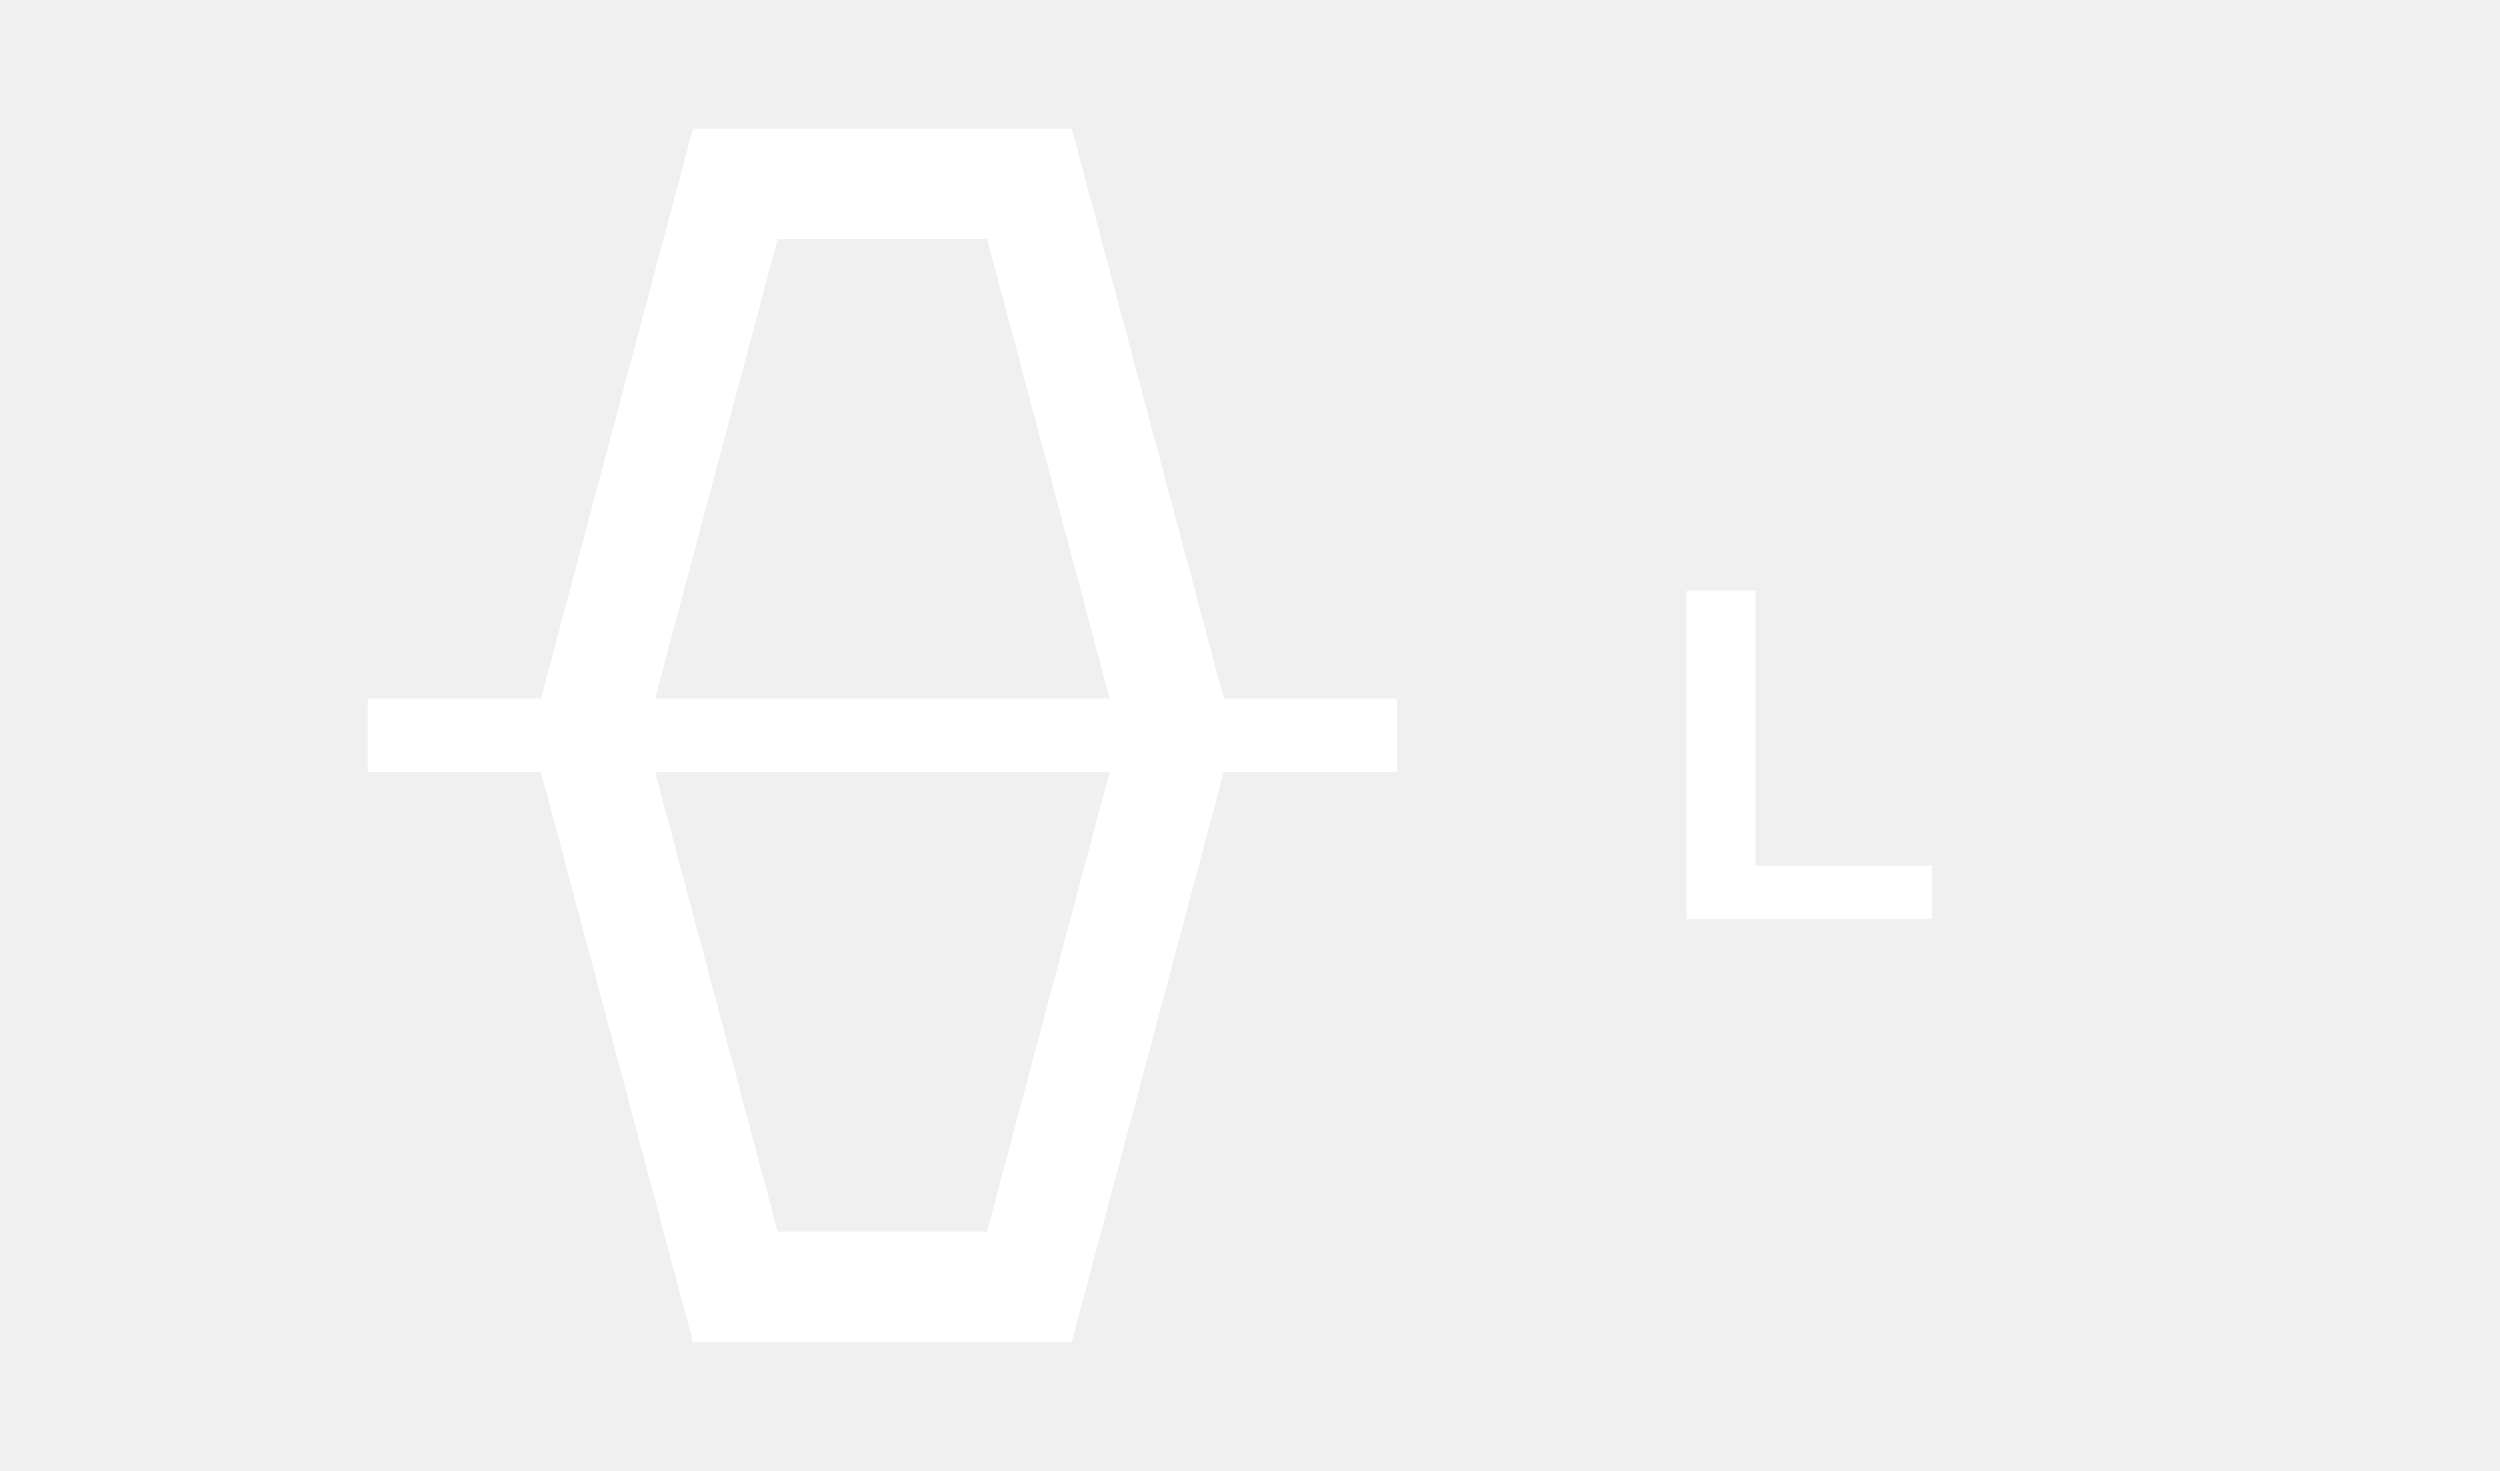
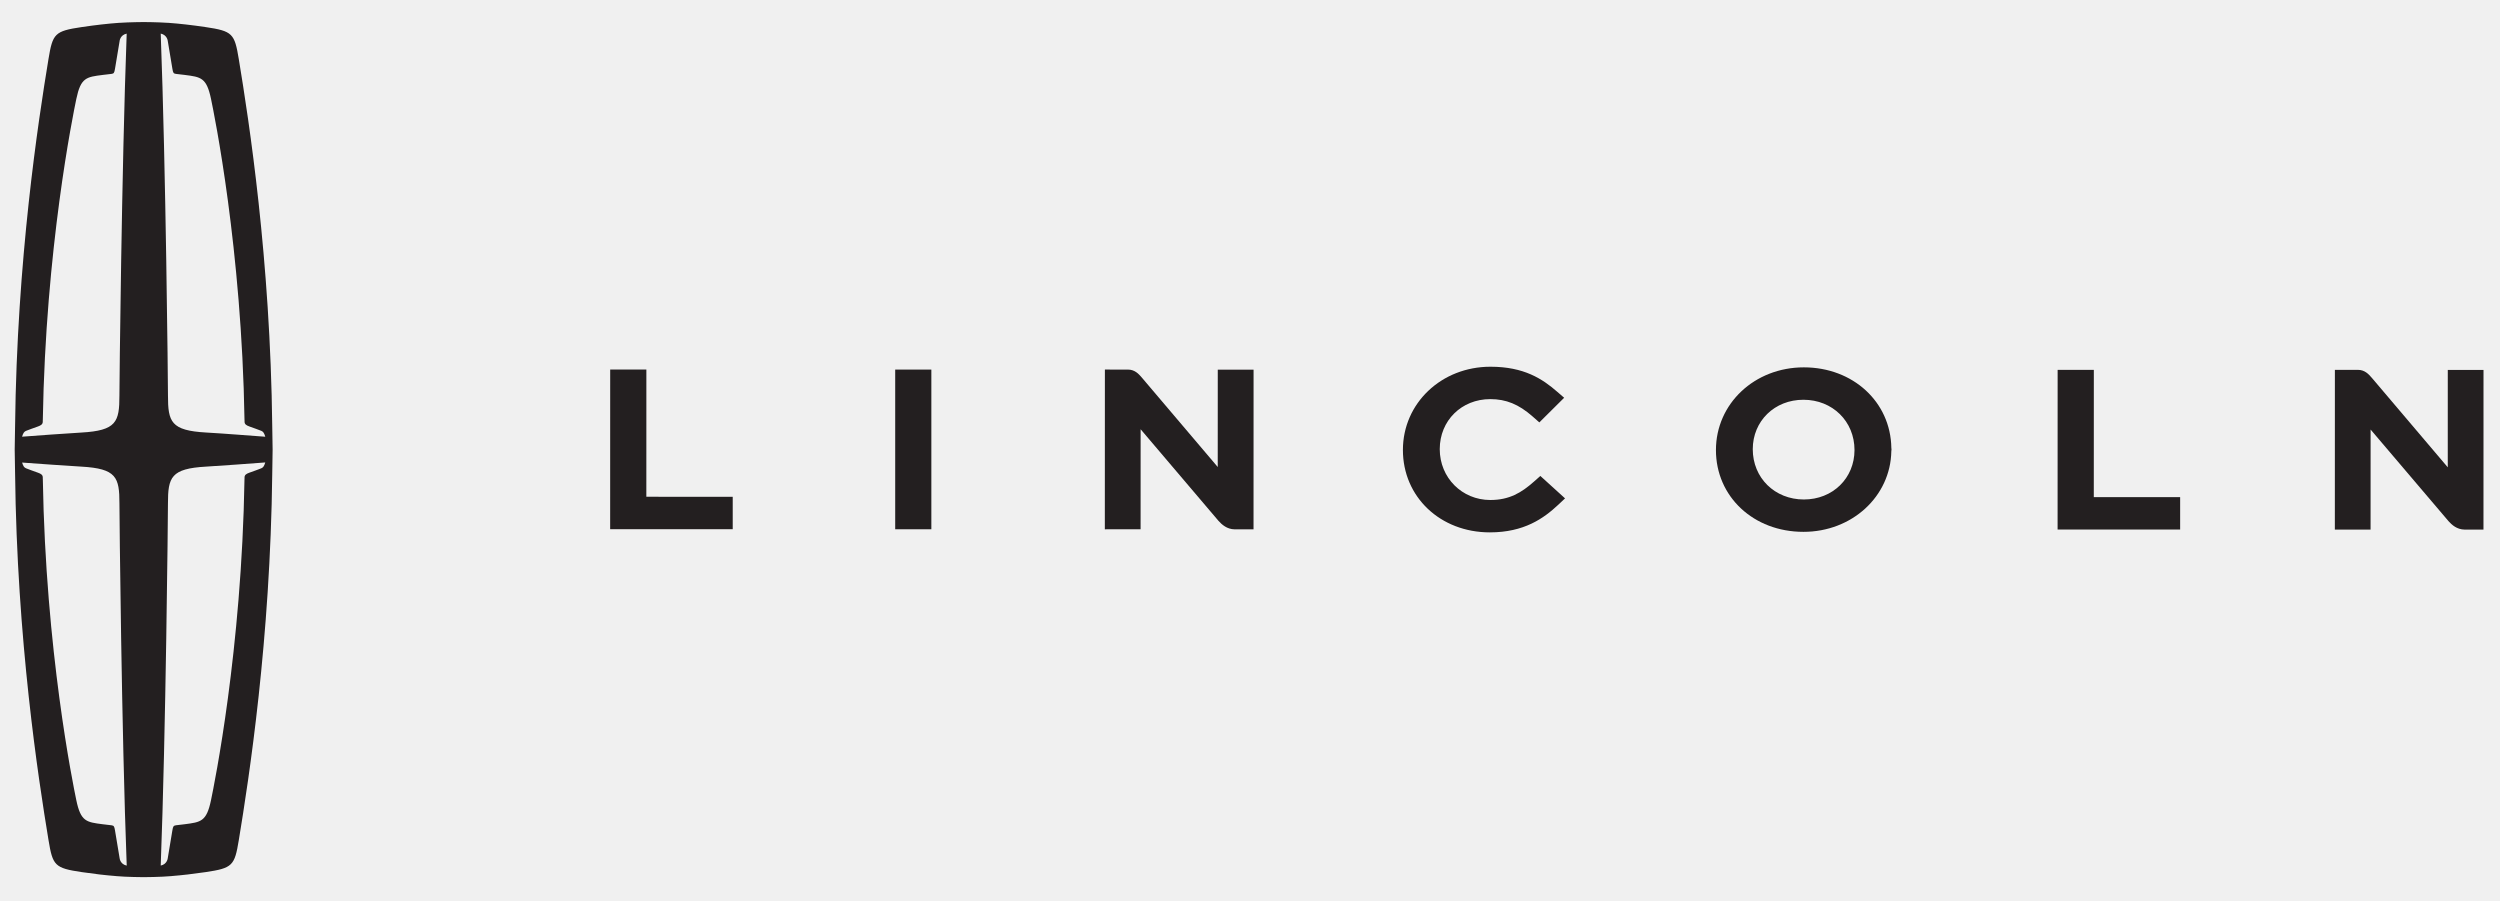
- <svg xmlns="http://www.w3.org/2000/svg" viewBox="0 0 68 40" role="img" aria-label="Lincoln">
-   <path d="M20 5h8l4 15-4 15h-8l-4-15z" fill="none" stroke="#fff" stroke-width="3" />
-   <path d="M10 20h28" stroke="#fff" stroke-width="2" />
-   <text x="45" y="25" fill="#fff" font-family="Arial,sans-serif" font-size="13" font-weight="700">L</text>
+ <svg xmlns="http://www.w3.org/2000/svg" version="1.1" id="Layer_1" x="0px" y="0px" viewBox="0 0 1366 492" style="enable-background:new 0 0 1366 492;" xml:space="preserve">
+   <style type="text/css">
+ 	.st0{fill:#231F20;}
+ </style>
+   <g>
+     <g>
+       <g>
+         <path class="st0" d="M665.39,201.99l-0.02,53.19l-1.6-1.9c-19.12-22.54-39.16-46.15-39.6-46.65l-0.42-0.49     c-1.55-1.77-3.67-4.19-7.4-4.2l-12.64-0.01l-0.03,87.28l19.54-0.01l0.02-54.66c28.48,33.51,42.18,49.64,42.59,50.11     c1.74,1.92,4.55,4.51,8.72,4.58h10.38l0.02-87.25H665.39z" />
+         <path class="st0" d="M1337.47,202.14l-0.01,53.2l-1.62-1.91c-19.33-22.79-39.14-46.16-39.6-46.66l-0.44-0.5     c-1.54-1.76-3.66-4.17-7.38-4.18l-12.64-0.01l-0.02,87.28l19.52,0.01l0.02-54.67c30.26,35.61,42.24,49.67,42.6,50.1     c1.72,1.92,4.51,4.5,8.69,4.57l10.38,0.01l0.02-87.25H1337.47z" />
+         <rect x="489.14" y="201.94" class="st0" width="19.75" height="87.25" />
+         <path class="st0" d="M1033.43,244.7c-0.39-25.08-20.94-43.97-47.79-43.98c-26.93-0.01-48.04,19.83-48.05,45.17     c-0.01,25.49,20.55,44.72,47.8,44.71c26.51,0.02,47.62-19.37,48.03-44.06C1033.55,245.9,1033.55,245.25,1033.43,244.7z      M985.62,272.92c-15.91-0.01-27.91-11.81-27.91-27.48c0.01-15.4,11.91-27.02,27.69-27.01c15.9,0,27.9,11.81,27.9,27.47     C1013.29,261.31,1001.4,272.93,985.62,272.92z" />
+         <polygon class="st0" points="1144.05,271.63 1144.07,202.1 1124.29,202.09 1124.27,289.33 1191.23,289.35 1191.23,271.64    " />
+         <g>
+           <path class="st0" d="M400.36,289.16l-66.97-0.01l0.02-87.25h19.77l-0.02,69.53l47.2,0.02V289.16z" />
+         </g>
+       </g>
+       <path class="st0" d="M841.65,260.06l-3.57,3.16c-6.78,5.99-13.41,9.99-23.79,9.98c-15.49-0.01-27.62-12.21-27.61-27.79    c0-15.59,11.87-27.33,27.62-27.33c8.62,0,15.53,2.82,23.07,9.44l3.72,3.28l13.56-13.46l-3.75-3.25    c-8.15-7.11-18.22-13.7-36.46-13.71c-26.86-0.02-47.89,19.96-47.89,45.47c-0.01,25.67,20.41,45.04,47.5,45.04    c18.76,0,29.45-7.66,37.46-15.16l3.63-3.42L841.65,260.06z" />
+     </g>
+     <path class="st0" d="M148.96,245.65c-0.16-9.63-0.16-9.3-0.21-12.88c0-0.01,0-0.01,0-0.01c-1.03-91.18-12.68-166.58-18.28-200.49   c-2.3-13.91-3.35-15.29-18.18-17.48c-7.45-1.1-14.13-1.87-20.51-2.33v0.01l0,0.01c-5.73-0.4-13.28-0.43-13.28-0.43   s-7.59,0.04-13.32,0.43l0-0.01v-0.01c-6.38,0.46-13.06,1.23-20.51,2.33c-14.83,2.19-15.88,3.57-18.18,17.48   C20.91,66.18,9.27,141.58,8.24,232.76c0,0.01,0,0.01,0,0.01c-0.05,3.57-0.04,3.25-0.21,12.88c0.16,9.63,0.16,9.31,0.21,12.88   c0,0,0,0.01,0,0.02c1.03,91.18,12.67,166.57,18.27,200.49c2.3,13.91,3.34,15.29,18.18,17.48c6.72,0.99,12.8,1.7,18.61,2.16   c0.02,0,0.04,0.02,0.06,0.02c5.77,0.54,15.15,0.58,15.15,0.58s9.38-0.04,15.16-0.58c0.03,0,0.06-0.02,0.08-0.02   c5.79-0.46,11.85-1.17,18.55-2.15c14.83-2.19,15.88-3.57,18.18-17.48c5.59-33.92,17.24-109.31,18.28-200.49c0-0.01,0-0.01,0-0.02   C148.8,254.96,148.79,255.28,148.96,245.65z M91.67,22.39c1.41,8.48,1.82,10.66,2.52,15.16c0.36,2.31,0.68,2.64,1.82,2.8l0.01,0.01   c1.58,0.17,3.15,0.35,4.83,0.57c8.96,1.14,12.02,1.45,14.46,13.17c1.81,8.67,16.76,81.78,18.29,175.44l0.02,0.01   c0,0.15,0,0.37,0,0.73c-0.03,1.53,0.94,2.12,2.58,2.72c3.16,1.17,4.55,1.58,6.55,2.4c0.99,0.41,1.57,1.05,2.2,3.23   c-7.7-0.56-22.7-1.76-32.31-2.3c-19.25-1.08-20.86-5.82-20.86-20.19c0-6.69-1.17-123.96-3.96-197.79   C91.39,19.11,91.67,22.39,91.67,22.39z M41.69,54.11c2.44-11.73,5.49-12.04,14.46-13.17c1.68-0.22,3.25-0.4,4.83-0.57l0-0.01   c1.17-0.16,1.49-0.47,1.86-2.8c0.7-4.5,1.11-6.68,2.52-15.16c0,0,0.27-3.28,3.86-4.03c-2.75,73.94-3.97,191.51-3.97,197.79   c0,14.38-1.61,19.11-20.85,20.19c-9.69,0.54-23.81,1.65-32.34,2.26c0.63-2.15,1.21-2.79,2.19-3.2c1.99-0.83,3.39-1.23,6.54-2.4   c1.64-0.61,2.61-1.2,2.58-2.72c0-0.36,0-0.58,0-0.73l0.02,0C24.93,135.89,39.88,62.78,41.69,54.11z M65.36,468.92   c-1.41-8.48-1.82-10.66-2.52-15.16c-0.36-2.33-0.69-2.64-1.85-2.8l-0.01-0.02c-1.58-0.17-3.15-0.36-4.83-0.57   c-8.97-1.15-12.02-1.45-14.46-13.18c-1.81-8.68-16.76-81.79-18.29-175.43l-0.02-0.01c0-0.16,0-0.38,0-0.74   c0.03-1.53-0.94-2.11-2.58-2.71c-3.16-1.17-4.55-1.58-6.54-2.41c-0.98-0.41-1.56-1.03-2.18-3.15c9.64,0.68,23.25,1.71,32.33,2.22   c19.24,1.08,20.85,5.82,20.85,20.19c0,6.76,1.17,124.57,3.98,197.82C65.63,472.22,65.36,468.92,65.36,468.92z M115.3,437.19   c-2.44,11.72-5.5,12.03-14.46,13.18c-1.68,0.22-3.25,0.4-4.83,0.57L96,450.97c-1.13,0.16-1.46,0.49-1.82,2.79   c-0.7,4.51-1.11,6.68-2.52,15.16c0,0-0.27,3.27-3.84,4.03c2.79-73.07,3.95-191.02,3.95-197.8c0-14.38,1.61-19.11,20.86-20.19   c9.19-0.52,22.68-1.6,32.31-2.28c-0.63,2.17-1.22,2.8-2.2,3.21c-1.99,0.83-3.39,1.24-6.55,2.41c-1.64,0.6-2.61,1.19-2.58,2.71   c0,0.36,0,0.58,0,0.74l-0.02,0.01C132.06,355.4,117.1,428.51,115.3,437.19z" />
+   </g>
</svg>
